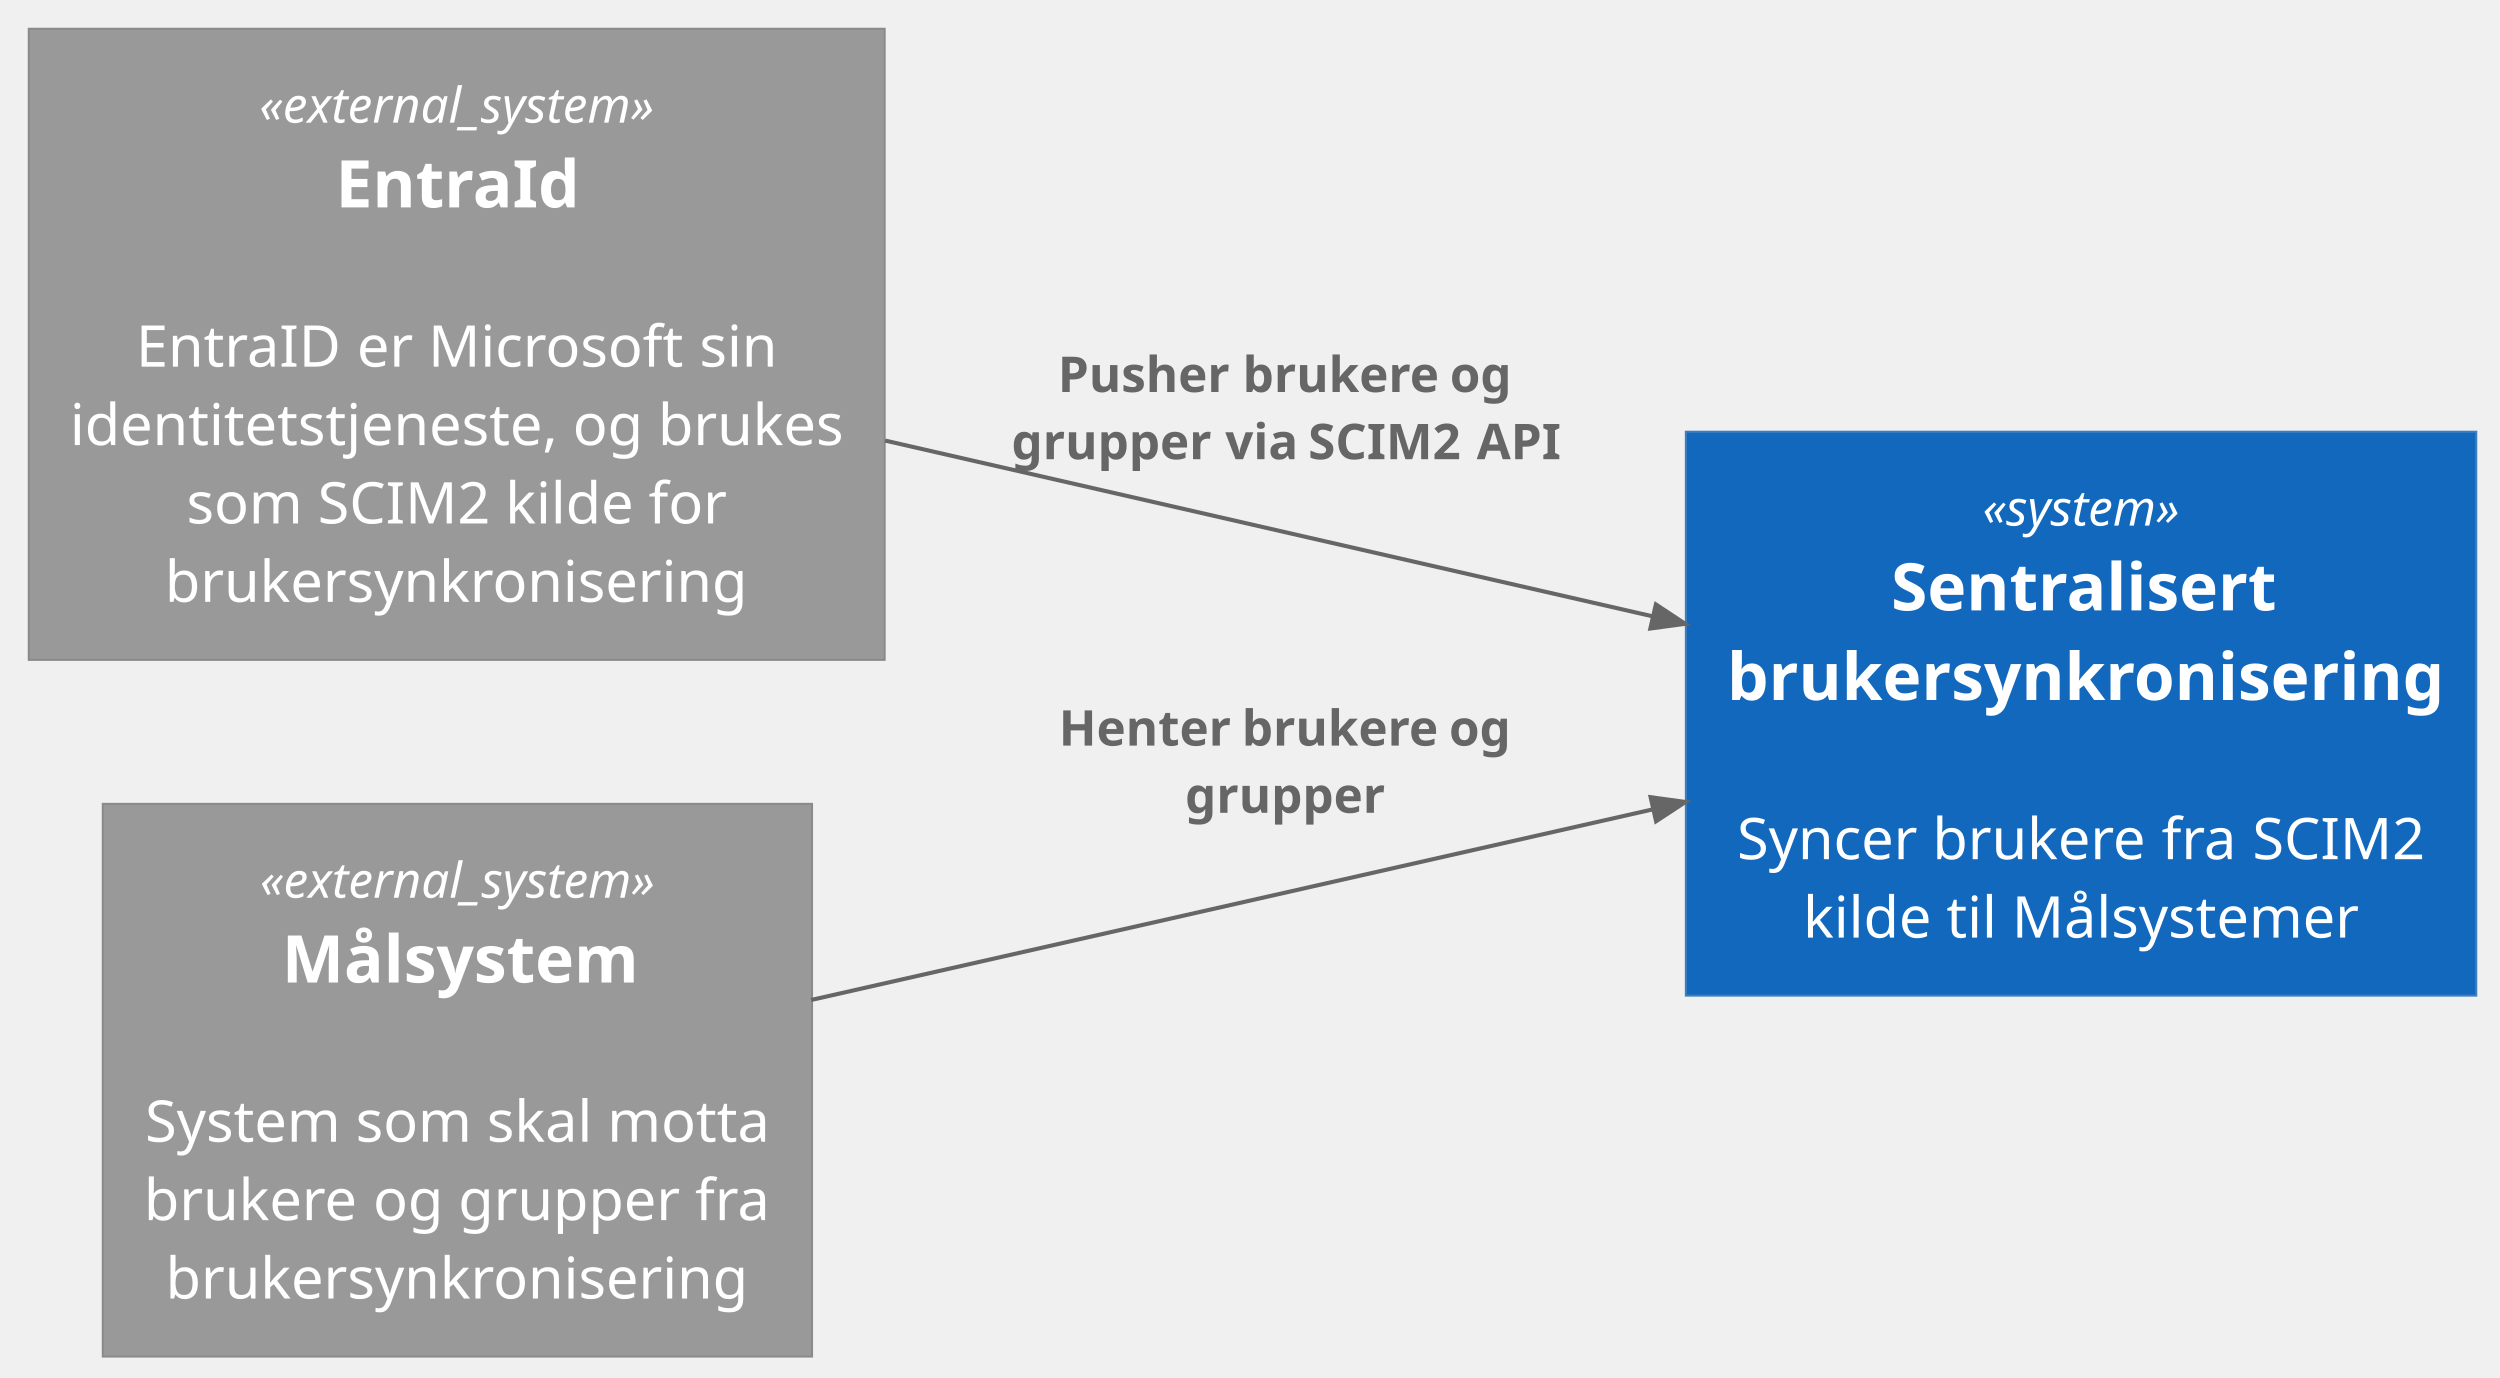
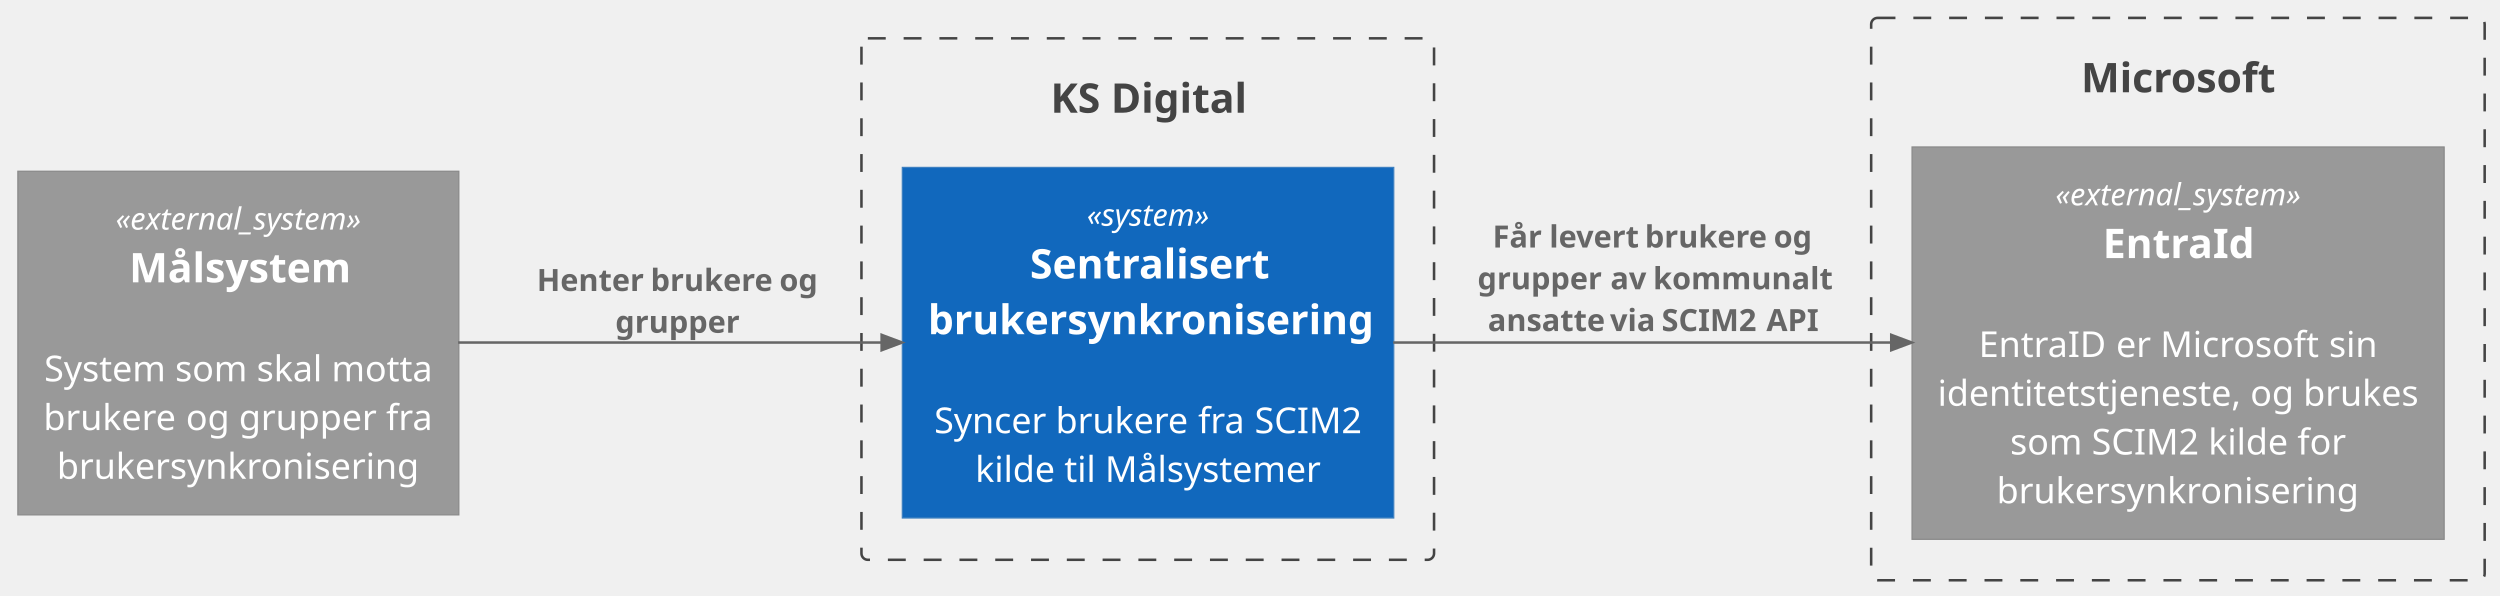
- <svg xmlns="http://www.w3.org/2000/svg" contentStyleType="text/css" data-diagram-type="DESCRIPTION" height="335px" preserveAspectRatio="none" style="width:608px;height:335px;background:#FFFFFF;" version="1.1" viewBox="0 0 608 335" width="608px" zoomAndPan="magnify">
+ <svg xmlns="http://www.w3.org/2000/svg" contentStyleType="text/css" data-diagram-type="DESCRIPTION" height="233px" preserveAspectRatio="none" style="width:978px;height:233px;background:#FFFFFF;" version="1.1" viewBox="0 0 978 233" width="978px" zoomAndPan="magnify">
  <defs />
  <g>
-     <g class="entity" data-qualified-name="brukersynkronisering" data-source-line="398" id="ent0002">
-       <rect fill="#1168BD" height="137.132" style="stroke:#3C7FC0;stroke-width:0.5;" width="192.224" x="410" y="105" />
-       <text fill="#FFFFFF" font-family="sans-serif" font-size="12" font-style="italic" lengthAdjust="spacing" textLength="47.892" x="482.166" y="127.828">«system»</text>
-       <text fill="#FFFFFF" font-family="sans-serif" font-size="16" font-weight="bold" lengthAdjust="spacing" textLength="92.384" x="459.92" y="148.448">Sentralisert</text>
-       <text fill="#FFFFFF" font-family="sans-serif" font-size="16" font-weight="bold" lengthAdjust="spacing" textLength="172.224" x="420" y="170.24">brukersynkronisering</text>
-       <text fill="#FFFFFF" font-family="sans-serif" font-size="14" lengthAdjust="spacing" textLength="3.64" x="504.292" y="189.894"> </text>
-       <text fill="#FFFFFF" font-family="sans-serif" font-size="14" lengthAdjust="spacing" textLength="43.876" x="422.449" y="208.962">Syncer</text>
-       <text fill="#FFFFFF" font-family="sans-serif" font-size="14" lengthAdjust="spacing" textLength="3.64" x="466.324" y="208.962"> </text>
-       <text fill="#FFFFFF" font-family="sans-serif" font-size="14" lengthAdjust="spacing" textLength="52.094" x="469.964" y="208.962">brukere</text>
-       <text fill="#FFFFFF" font-family="sans-serif" font-size="14" lengthAdjust="spacing" textLength="3.64" x="522.058" y="208.962"> </text>
-       <text fill="#FFFFFF" font-family="sans-serif" font-size="14" lengthAdjust="spacing" textLength="18.452" x="525.698" y="208.962">fra</text>
-       <text fill="#FFFFFF" font-family="sans-serif" font-size="14" lengthAdjust="spacing" textLength="3.64" x="544.15" y="208.962"> </text>
-       <text fill="#FFFFFF" font-family="sans-serif" font-size="14" lengthAdjust="spacing" textLength="41.986" x="547.79" y="208.962">SCIM2</text>
-       <text fill="#FFFFFF" font-family="sans-serif" font-size="14" lengthAdjust="spacing" textLength="31.206" x="438.513" y="228.03">kilde</text>
-       <text fill="#FFFFFF" font-family="sans-serif" font-size="14" lengthAdjust="spacing" textLength="3.64" x="469.719" y="228.03"> </text>
-       <text fill="#FFFFFF" font-family="sans-serif" font-size="14" lengthAdjust="spacing" textLength="12.278" x="473.359" y="228.03">til</text>
-       <text fill="#FFFFFF" font-family="sans-serif" font-size="14" lengthAdjust="spacing" textLength="3.64" x="485.637" y="228.03"> </text>
-       <text fill="#FFFFFF" font-family="sans-serif" font-size="14" lengthAdjust="spacing" textLength="84.434" x="489.277" y="228.03">Målsystemer</text>
+     <g class="cluster" data-qualified-name="ksdigital" data-source-line="1666" id="ent0002">
+       <rect fill="none" height="204" rx="2.5" ry="2.5" style="stroke:#444444;stroke-width:1;stroke-dasharray:7,7;" width="224" x="337" y="15" />
+       <text fill="#444444" font-family="sans-serif" font-size="16" font-weight="bold" lengthAdjust="spacing" textLength="76.004" x="410.998" y="44.104">KS Digital</text>
    </g>
-     <g class="entity" data-qualified-name="entra" data-source-line="413" id="ent0003">
-       <rect fill="#999999" height="153.476" style="stroke:#8A8A8A;stroke-width:0.5;" width="208.145" x="7" y="7" />
-       <text fill="#FFFFFF" font-family="sans-serif" font-size="12" font-style="italic" lengthAdjust="spacing" textLength="96.025" x="63.06" y="29.828">«external_system»</text>
-       <text fill="#FFFFFF" font-family="sans-serif" font-size="16" font-weight="bold" lengthAdjust="spacing" textLength="58.908" x="81.619" y="50.448">EntraId</text>
-       <text fill="#FFFFFF" font-family="sans-serif" font-size="14" lengthAdjust="spacing" textLength="3.64" x="109.253" y="70.102"> </text>
-       <text fill="#FFFFFF" font-family="sans-serif" font-size="14" lengthAdjust="spacing" textLength="50.092" x="33.079" y="89.17">EntraID</text>
-       <text fill="#FFFFFF" font-family="sans-serif" font-size="14" lengthAdjust="spacing" textLength="3.64" x="83.171" y="89.17"> </text>
-       <text fill="#FFFFFF" font-family="sans-serif" font-size="14" lengthAdjust="spacing" textLength="13.678" x="86.811" y="89.17">er</text>
-       <text fill="#FFFFFF" font-family="sans-serif" font-size="14" lengthAdjust="spacing" textLength="3.64" x="100.489" y="89.17"> </text>
-       <text fill="#FFFFFF" font-family="sans-serif" font-size="14" lengthAdjust="spacing" textLength="62.328" x="104.129" y="89.17">Microsoft</text>
-       <text fill="#FFFFFF" font-family="sans-serif" font-size="14" lengthAdjust="spacing" textLength="3.64" x="166.456" y="89.17"> </text>
-       <text fill="#FFFFFF" font-family="sans-serif" font-size="14" lengthAdjust="spacing" textLength="18.97" x="170.096" y="89.17">sin</text>
-       <text fill="#FFFFFF" font-family="sans-serif" font-size="14" lengthAdjust="spacing" textLength="118.663" x="17" y="108.238">identitetstjeneste,</text>
-       <text fill="#FFFFFF" font-family="sans-serif" font-size="14" lengthAdjust="spacing" textLength="3.64" x="135.663" y="108.238"> </text>
-       <text fill="#FFFFFF" font-family="sans-serif" font-size="14" lengthAdjust="spacing" textLength="17.08" x="139.304" y="108.238">og</text>
-       <text fill="#FFFFFF" font-family="sans-serif" font-size="14" lengthAdjust="spacing" textLength="3.64" x="156.383" y="108.238"> </text>
-       <text fill="#FFFFFF" font-family="sans-serif" font-size="14" lengthAdjust="spacing" textLength="45.122" x="160.024" y="108.238">brukes</text>
-       <text fill="#FFFFFF" font-family="sans-serif" font-size="14" lengthAdjust="spacing" textLength="28.266" x="45.35" y="127.306">som</text>
-       <text fill="#FFFFFF" font-family="sans-serif" font-size="14" lengthAdjust="spacing" textLength="3.64" x="73.616" y="127.306"> </text>
-       <text fill="#FFFFFF" font-family="sans-serif" font-size="14" lengthAdjust="spacing" textLength="41.986" x="77.256" y="127.306">SCIM2</text>
-       <text fill="#FFFFFF" font-family="sans-serif" font-size="14" lengthAdjust="spacing" textLength="3.64" x="119.242" y="127.306"> </text>
-       <text fill="#FFFFFF" font-family="sans-serif" font-size="14" lengthAdjust="spacing" textLength="31.206" x="122.882" y="127.306">kilde</text>
-       <text fill="#FFFFFF" font-family="sans-serif" font-size="14" lengthAdjust="spacing" textLength="3.64" x="154.088" y="127.306"> </text>
-       <text fill="#FFFFFF" font-family="sans-serif" font-size="14" lengthAdjust="spacing" textLength="19.068" x="157.727" y="127.306">for</text>
-       <text fill="#FFFFFF" font-family="sans-serif" font-size="14" lengthAdjust="spacing" textLength="141.945" x="40.1" y="146.374">brukersynkronisering</text>
+     <g class="cluster" data-qualified-name="microsoft" data-source-line="1666" id="ent0004">
+       <rect fill="none" height="220" rx="2.5" ry="2.5" style="stroke:#444444;stroke-width:1;stroke-dasharray:7,7;" width="240" x="732" y="7" />
+       <text fill="#444444" font-family="sans-serif" font-size="16" font-weight="bold" lengthAdjust="spacing" textLength="75.732" x="814.134" y="36.104">Microsoft</text>
    </g>
-     <g class="entity" data-qualified-name="m.lsystem" data-source-line="413" id="ent0005">
-       <rect fill="#999999" height="134.408" style="stroke:#8A8A8A;stroke-width:0.5;" width="172.487" x="25" y="195.5" />
-       <text fill="#FFFFFF" font-family="sans-serif" font-size="12" font-style="italic" lengthAdjust="spacing" textLength="96.025" x="63.231" y="218.328">«external_system»</text>
-       <text fill="#FFFFFF" font-family="sans-serif" font-size="16" font-weight="bold" lengthAdjust="spacing" textLength="85.364" x="68.562" y="238.948">Målsystem</text>
-       <text fill="#FFFFFF" font-family="sans-serif" font-size="14" lengthAdjust="spacing" textLength="3.64" x="109.424" y="258.602"> </text>
-       <text fill="#FFFFFF" font-family="sans-serif" font-size="14" lengthAdjust="spacing" textLength="47.572" x="35.28" y="277.67">System</text>
-       <text fill="#FFFFFF" font-family="sans-serif" font-size="14" lengthAdjust="spacing" textLength="3.64" x="82.852" y="277.67"> </text>
-       <text fill="#FFFFFF" font-family="sans-serif" font-size="14" lengthAdjust="spacing" textLength="28.266" x="86.492" y="277.67">som</text>
-       <text fill="#FFFFFF" font-family="sans-serif" font-size="14" lengthAdjust="spacing" textLength="3.64" x="114.758" y="277.67"> </text>
-       <text fill="#FFFFFF" font-family="sans-serif" font-size="14" lengthAdjust="spacing" textLength="25.648" x="118.398" y="277.67">skal</text>
-       <text fill="#FFFFFF" font-family="sans-serif" font-size="14" lengthAdjust="spacing" textLength="3.64" x="144.046" y="277.67"> </text>
-       <text fill="#FFFFFF" font-family="sans-serif" font-size="14" lengthAdjust="spacing" textLength="39.522" x="147.686" y="277.67">motta</text>
-       <text fill="#FFFFFF" font-family="sans-serif" font-size="14" lengthAdjust="spacing" textLength="52.094" x="35" y="296.738">brukere</text>
-       <text fill="#FFFFFF" font-family="sans-serif" font-size="14" lengthAdjust="spacing" textLength="3.64" x="87.094" y="296.738"> </text>
-       <text fill="#FFFFFF" font-family="sans-serif" font-size="14" lengthAdjust="spacing" textLength="17.08" x="90.734" y="296.738">og</text>
-       <text fill="#FFFFFF" font-family="sans-serif" font-size="14" lengthAdjust="spacing" textLength="3.64" x="107.814" y="296.738"> </text>
-       <text fill="#FFFFFF" font-family="sans-serif" font-size="14" lengthAdjust="spacing" textLength="53.942" x="111.454" y="296.738">grupper</text>
-       <text fill="#FFFFFF" font-family="sans-serif" font-size="14" lengthAdjust="spacing" textLength="3.64" x="165.395" y="296.738"> </text>
-       <text fill="#FFFFFF" font-family="sans-serif" font-size="14" lengthAdjust="spacing" textLength="18.452" x="169.036" y="296.738">fra</text>
-       <text fill="#FFFFFF" font-family="sans-serif" font-size="14" lengthAdjust="spacing" textLength="141.945" x="40.271" y="315.806">brukersynkronisering</text>
+     <g class="entity" data-qualified-name="ksdigital.brukersynkronisering" data-source-line="398" id="ent0003">
+       <rect fill="#1168BD" height="137.132" style="stroke:#3C7FC0;stroke-width:0.5;" width="192.224" x="353" y="65.5" />
+       <text fill="#FFFFFF" font-family="sans-serif" font-size="12" font-style="italic" lengthAdjust="spacing" textLength="47.892" x="425.166" y="88.328">«system»</text>
+       <text fill="#FFFFFF" font-family="sans-serif" font-size="16" font-weight="bold" lengthAdjust="spacing" textLength="92.384" x="402.92" y="108.948">Sentralisert</text>
+       <text fill="#FFFFFF" font-family="sans-serif" font-size="16" font-weight="bold" lengthAdjust="spacing" textLength="172.224" x="363" y="130.74">brukersynkronisering</text>
+       <text fill="#FFFFFF" font-family="sans-serif" font-size="14" lengthAdjust="spacing" textLength="3.64" x="447.292" y="150.394"> </text>
+       <text fill="#FFFFFF" font-family="sans-serif" font-size="14" lengthAdjust="spacing" textLength="43.876" x="365.449" y="169.462">Syncer</text>
+       <text fill="#FFFFFF" font-family="sans-serif" font-size="14" lengthAdjust="spacing" textLength="3.64" x="409.324" y="169.462"> </text>
+       <text fill="#FFFFFF" font-family="sans-serif" font-size="14" lengthAdjust="spacing" textLength="52.094" x="412.964" y="169.462">brukere</text>
+       <text fill="#FFFFFF" font-family="sans-serif" font-size="14" lengthAdjust="spacing" textLength="3.64" x="465.058" y="169.462"> </text>
+       <text fill="#FFFFFF" font-family="sans-serif" font-size="14" lengthAdjust="spacing" textLength="18.452" x="468.698" y="169.462">fra</text>
+       <text fill="#FFFFFF" font-family="sans-serif" font-size="14" lengthAdjust="spacing" textLength="3.64" x="487.15" y="169.462"> </text>
+       <text fill="#FFFFFF" font-family="sans-serif" font-size="14" lengthAdjust="spacing" textLength="41.986" x="490.79" y="169.462">SCIM2</text>
+       <text fill="#FFFFFF" font-family="sans-serif" font-size="14" lengthAdjust="spacing" textLength="31.206" x="381.513" y="188.53">kilde</text>
+       <text fill="#FFFFFF" font-family="sans-serif" font-size="14" lengthAdjust="spacing" textLength="3.64" x="412.719" y="188.53"> </text>
+       <text fill="#FFFFFF" font-family="sans-serif" font-size="14" lengthAdjust="spacing" textLength="12.278" x="416.359" y="188.53">til</text>
+       <text fill="#FFFFFF" font-family="sans-serif" font-size="14" lengthAdjust="spacing" textLength="3.64" x="428.637" y="188.53"> </text>
+       <text fill="#FFFFFF" font-family="sans-serif" font-size="14" lengthAdjust="spacing" textLength="84.434" x="432.277" y="188.53">Målsystemer</text>
    </g>
-     <g class="link" data-entity-1="ent0003" data-entity-2="ent0002" data-link-type="dependency" data-source-line="1779" id="lnk4">
-       <path d="M215.26,107.15 C275.52,120.95 343.222,136.454 402.042,149.924" fill="none" id="entra-to-brukersynkronisering" style="stroke:#666666;stroke-width:1;" />
-       <polygon fill="#666666" points="409.84,151.71,402.712,147,401.372,152.849,409.84,151.71" style="stroke:#666666;stroke-width:1;" />
-       <text fill="#666666" font-family="sans-serif" font-size="12" font-weight="bold" lengthAdjust="spacing" textLength="41.814" x="257.267" y="95.328">Pusher</text>
-       <text fill="#666666" font-family="sans-serif" font-size="12" font-weight="bold" lengthAdjust="spacing" textLength="3.12" x="299.081" y="95.328"> </text>
-       <text fill="#666666" font-family="sans-serif" font-size="12" font-weight="bold" lengthAdjust="spacing" textLength="47.277" x="302.201" y="95.328">brukere</text>
-       <text fill="#666666" font-family="sans-serif" font-size="12" font-weight="bold" lengthAdjust="spacing" textLength="3.12" x="349.478" y="95.328"> </text>
-       <text fill="#666666" font-family="sans-serif" font-size="12" font-weight="bold" lengthAdjust="spacing" textLength="15.39" x="352.598" y="95.328">og</text>
-       <text fill="#666666" font-family="sans-serif" font-size="12" font-weight="bold" lengthAdjust="spacing" textLength="48.861" x="246" y="111.672">grupper</text>
-       <text fill="#666666" font-family="sans-serif" font-size="12" font-weight="bold" lengthAdjust="spacing" textLength="3.12" x="294.861" y="111.672"> </text>
-       <text fill="#666666" font-family="sans-serif" font-size="12" font-weight="bold" lengthAdjust="spacing" textLength="17.049" x="297.981" y="111.672">via</text>
-       <text fill="#666666" font-family="sans-serif" font-size="12" font-weight="bold" lengthAdjust="spacing" textLength="3.12" x="315.031" y="111.672"> </text>
-       <text fill="#666666" font-family="sans-serif" font-size="12" font-weight="bold" lengthAdjust="spacing" textLength="37.863" x="318.151" y="111.672">SCIM2</text>
-       <text fill="#666666" font-family="sans-serif" font-size="12" font-weight="bold" lengthAdjust="spacing" textLength="3.12" x="356.014" y="111.672"> </text>
-       <text fill="#666666" font-family="sans-serif" font-size="12" font-weight="bold" lengthAdjust="spacing" textLength="20.121" x="359.134" y="111.672">API</text>
+     <g class="entity" data-qualified-name="microsoft.microsoftEntra" data-source-line="413" id="ent0005">
+       <rect fill="#999999" height="153.476" style="stroke:#8A8A8A;stroke-width:0.5;" width="208.145" x="748" y="57.5" />
+       <text fill="#FFFFFF" font-family="sans-serif" font-size="12" font-style="italic" lengthAdjust="spacing" textLength="96.025" x="804.06" y="80.328">«external_system»</text>
+       <text fill="#FFFFFF" font-family="sans-serif" font-size="16" font-weight="bold" lengthAdjust="spacing" textLength="58.908" x="822.619" y="100.948">EntraId</text>
+       <text fill="#FFFFFF" font-family="sans-serif" font-size="14" lengthAdjust="spacing" textLength="3.64" x="850.253" y="120.602"> </text>
+       <text fill="#FFFFFF" font-family="sans-serif" font-size="14" lengthAdjust="spacing" textLength="50.092" x="774.079" y="139.67">EntraID</text>
+       <text fill="#FFFFFF" font-family="sans-serif" font-size="14" lengthAdjust="spacing" textLength="3.64" x="824.171" y="139.67"> </text>
+       <text fill="#FFFFFF" font-family="sans-serif" font-size="14" lengthAdjust="spacing" textLength="13.678" x="827.811" y="139.67">er</text>
+       <text fill="#FFFFFF" font-family="sans-serif" font-size="14" lengthAdjust="spacing" textLength="3.64" x="841.489" y="139.67"> </text>
+       <text fill="#FFFFFF" font-family="sans-serif" font-size="14" lengthAdjust="spacing" textLength="62.328" x="845.129" y="139.67">Microsoft</text>
+       <text fill="#FFFFFF" font-family="sans-serif" font-size="14" lengthAdjust="spacing" textLength="3.64" x="907.456" y="139.67"> </text>
+       <text fill="#FFFFFF" font-family="sans-serif" font-size="14" lengthAdjust="spacing" textLength="18.97" x="911.096" y="139.67">sin</text>
+       <text fill="#FFFFFF" font-family="sans-serif" font-size="14" lengthAdjust="spacing" textLength="118.663" x="758" y="158.738">identitetstjeneste,</text>
+       <text fill="#FFFFFF" font-family="sans-serif" font-size="14" lengthAdjust="spacing" textLength="3.64" x="876.663" y="158.738"> </text>
+       <text fill="#FFFFFF" font-family="sans-serif" font-size="14" lengthAdjust="spacing" textLength="17.08" x="880.303" y="158.738">og</text>
+       <text fill="#FFFFFF" font-family="sans-serif" font-size="14" lengthAdjust="spacing" textLength="3.64" x="897.384" y="158.738"> </text>
+       <text fill="#FFFFFF" font-family="sans-serif" font-size="14" lengthAdjust="spacing" textLength="45.122" x="901.024" y="158.738">brukes</text>
+       <text fill="#FFFFFF" font-family="sans-serif" font-size="14" lengthAdjust="spacing" textLength="28.266" x="786.35" y="177.806">som</text>
+       <text fill="#FFFFFF" font-family="sans-serif" font-size="14" lengthAdjust="spacing" textLength="3.64" x="814.616" y="177.806"> </text>
+       <text fill="#FFFFFF" font-family="sans-serif" font-size="14" lengthAdjust="spacing" textLength="41.986" x="818.256" y="177.806">SCIM2</text>
+       <text fill="#FFFFFF" font-family="sans-serif" font-size="14" lengthAdjust="spacing" textLength="3.64" x="860.242" y="177.806"> </text>
+       <text fill="#FFFFFF" font-family="sans-serif" font-size="14" lengthAdjust="spacing" textLength="31.206" x="863.882" y="177.806">kilde</text>
+       <text fill="#FFFFFF" font-family="sans-serif" font-size="14" lengthAdjust="spacing" textLength="3.64" x="895.087" y="177.806"> </text>
+       <text fill="#FFFFFF" font-family="sans-serif" font-size="14" lengthAdjust="spacing" textLength="19.068" x="898.727" y="177.806">for</text>
+       <text fill="#FFFFFF" font-family="sans-serif" font-size="14" lengthAdjust="spacing" textLength="141.945" x="781.1" y="196.874">brukersynkronisering</text>
    </g>
-     <g class="link" data-entity-1="ent0005" data-entity-2="ent0002" data-link-type="dependency" data-source-line="1779" id="lnk6">
-       <path d="M197.28,243.19 C259.92,229 337.257,211.487 402.098,196.806" fill="none" id="målsystem-to-brukersynkronisering" style="stroke:#666666;stroke-width:1;" />
-       <polygon fill="#666666" points="409.9,195.04,401.435,193.881,402.76,199.732,409.9,195.04" style="stroke:#666666;stroke-width:1;" />
-       <text fill="#666666" font-family="sans-serif" font-size="12" font-weight="bold" lengthAdjust="spacing" textLength="41.382" x="257.5" y="181.328">Henter</text>
-       <text fill="#666666" font-family="sans-serif" font-size="12" font-weight="bold" lengthAdjust="spacing" textLength="3.12" x="298.882" y="181.328"> </text>
-       <text fill="#666666" font-family="sans-serif" font-size="12" font-weight="bold" lengthAdjust="spacing" textLength="47.277" x="302.002" y="181.328">brukere</text>
-       <text fill="#666666" font-family="sans-serif" font-size="12" font-weight="bold" lengthAdjust="spacing" textLength="3.12" x="349.28" y="181.328"> </text>
-       <text fill="#666666" font-family="sans-serif" font-size="12" font-weight="bold" lengthAdjust="spacing" textLength="15.39" x="352.4" y="181.328">og</text>
-       <text fill="#666666" font-family="sans-serif" font-size="12" font-weight="bold" lengthAdjust="spacing" textLength="48.861" x="288.214" y="197.672">grupper</text>
+     <g class="entity" data-qualified-name="m.lsystem" data-source-line="413" id="ent0007">
+       <rect fill="#999999" height="134.408" style="stroke:#8A8A8A;stroke-width:0.5;" width="172.487" x="7" y="67" />
+       <text fill="#FFFFFF" font-family="sans-serif" font-size="12" font-style="italic" lengthAdjust="spacing" textLength="96.025" x="45.231" y="89.828">«external_system»</text>
+       <text fill="#FFFFFF" font-family="sans-serif" font-size="16" font-weight="bold" lengthAdjust="spacing" textLength="85.364" x="50.562" y="110.448">Målsystem</text>
+       <text fill="#FFFFFF" font-family="sans-serif" font-size="14" lengthAdjust="spacing" textLength="3.64" x="91.424" y="130.102"> </text>
+       <text fill="#FFFFFF" font-family="sans-serif" font-size="14" lengthAdjust="spacing" textLength="47.572" x="17.28" y="149.17">System</text>
+       <text fill="#FFFFFF" font-family="sans-serif" font-size="14" lengthAdjust="spacing" textLength="3.64" x="64.852" y="149.17"> </text>
+       <text fill="#FFFFFF" font-family="sans-serif" font-size="14" lengthAdjust="spacing" textLength="28.266" x="68.492" y="149.17">som</text>
+       <text fill="#FFFFFF" font-family="sans-serif" font-size="14" lengthAdjust="spacing" textLength="3.64" x="96.758" y="149.17"> </text>
+       <text fill="#FFFFFF" font-family="sans-serif" font-size="14" lengthAdjust="spacing" textLength="25.648" x="100.398" y="149.17">skal</text>
+       <text fill="#FFFFFF" font-family="sans-serif" font-size="14" lengthAdjust="spacing" textLength="3.64" x="126.046" y="149.17"> </text>
+       <text fill="#FFFFFF" font-family="sans-serif" font-size="14" lengthAdjust="spacing" textLength="39.522" x="129.686" y="149.17">motta</text>
+       <text fill="#FFFFFF" font-family="sans-serif" font-size="14" lengthAdjust="spacing" textLength="52.094" x="17" y="168.238">brukere</text>
+       <text fill="#FFFFFF" font-family="sans-serif" font-size="14" lengthAdjust="spacing" textLength="3.64" x="69.094" y="168.238"> </text>
+       <text fill="#FFFFFF" font-family="sans-serif" font-size="14" lengthAdjust="spacing" textLength="17.08" x="72.734" y="168.238">og</text>
+       <text fill="#FFFFFF" font-family="sans-serif" font-size="14" lengthAdjust="spacing" textLength="3.64" x="89.814" y="168.238"> </text>
+       <text fill="#FFFFFF" font-family="sans-serif" font-size="14" lengthAdjust="spacing" textLength="53.942" x="93.454" y="168.238">grupper</text>
+       <text fill="#FFFFFF" font-family="sans-serif" font-size="14" lengthAdjust="spacing" textLength="3.64" x="147.395" y="168.238"> </text>
+       <text fill="#FFFFFF" font-family="sans-serif" font-size="14" lengthAdjust="spacing" textLength="18.452" x="151.036" y="168.238">fra</text>
+       <text fill="#FFFFFF" font-family="sans-serif" font-size="14" lengthAdjust="spacing" textLength="141.945" x="22.271" y="187.306">brukersynkronisering</text>
+     </g>
+     <g class="link" data-entity-1="ent0003" data-entity-2="ent0005" data-link-type="dependency" data-source-line="1779" id="lnk6">
+       <path d="M545.03,134 C606.06,134 677.31,134 739.86,134" fill="none" id="brukersynkronisering-to-microsoftEntra" style="stroke:#666666;stroke-width:1;" />
+       <polygon fill="#666666" points="747.86,134,739.86,131,739.86,137,747.86,134" style="stroke:#666666;stroke-width:1;" />
+       <text fill="#666666" font-family="sans-serif" font-size="12" font-weight="bold" lengthAdjust="spacing" textLength="19.041" x="583.91" y="96.828">Får</text>
+       <text fill="#666666" font-family="sans-serif" font-size="12" font-weight="bold" lengthAdjust="spacing" textLength="3.12" x="602.951" y="96.828"> </text>
+       <text fill="#666666" font-family="sans-serif" font-size="12" font-weight="bold" lengthAdjust="spacing" textLength="34.266" x="606.071" y="96.828">levert</text>
+       <text fill="#666666" font-family="sans-serif" font-size="12" font-weight="bold" lengthAdjust="spacing" textLength="3.12" x="640.337" y="96.828"> </text>
+       <text fill="#666666" font-family="sans-serif" font-size="12" font-weight="bold" lengthAdjust="spacing" textLength="47.277" x="643.457" y="96.828">brukere</text>
+       <text fill="#666666" font-family="sans-serif" font-size="12" font-weight="bold" lengthAdjust="spacing" textLength="3.12" x="690.735" y="96.828"> </text>
+       <text fill="#666666" font-family="sans-serif" font-size="12" font-weight="bold" lengthAdjust="spacing" textLength="15.39" x="693.855" y="96.828">og</text>
+       <text fill="#666666" font-family="sans-serif" font-size="12" font-weight="bold" lengthAdjust="spacing" textLength="48.861" x="578" y="113.172">grupper</text>
+       <text fill="#666666" font-family="sans-serif" font-size="12" font-weight="bold" lengthAdjust="spacing" textLength="3.12" x="626.861" y="113.172"> </text>
+       <text fill="#666666" font-family="sans-serif" font-size="12" font-weight="bold" lengthAdjust="spacing" textLength="13.578" x="629.981" y="113.172">av</text>
+       <text fill="#666666" font-family="sans-serif" font-size="12" font-weight="bold" lengthAdjust="spacing" textLength="3.12" x="643.559" y="113.172"> </text>
+       <text fill="#666666" font-family="sans-serif" font-size="12" font-weight="bold" lengthAdjust="spacing" textLength="68.475" x="646.679" y="113.172">kommunalt</text>
+       <text fill="#666666" font-family="sans-serif" font-size="12" font-weight="bold" lengthAdjust="spacing" textLength="44.685" x="582.038" y="129.516">ansatte</text>
+       <text fill="#666666" font-family="sans-serif" font-size="12" font-weight="bold" lengthAdjust="spacing" textLength="3.12" x="626.723" y="129.516"> </text>
+       <text fill="#666666" font-family="sans-serif" font-size="12" font-weight="bold" lengthAdjust="spacing" textLength="17.049" x="629.843" y="129.516">via</text>
+       <text fill="#666666" font-family="sans-serif" font-size="12" font-weight="bold" lengthAdjust="spacing" textLength="3.12" x="646.892" y="129.516"> </text>
+       <text fill="#666666" font-family="sans-serif" font-size="12" font-weight="bold" lengthAdjust="spacing" textLength="37.863" x="650.013" y="129.516">SCIM2</text>
+       <text fill="#666666" font-family="sans-serif" font-size="12" font-weight="bold" lengthAdjust="spacing" textLength="3.12" x="687.876" y="129.516"> </text>
+       <text fill="#666666" font-family="sans-serif" font-size="12" font-weight="bold" lengthAdjust="spacing" textLength="20.121" x="690.996" y="129.516">API</text>
+     </g>
+     <g class="link" data-entity-1="ent0007" data-entity-2="ent0003" data-link-type="dependency" data-source-line="1779" id="lnk8">
+       <path d="M179.24,134 C231.62,134 290.81,134 344.9,134" fill="none" id="målsystem-to-brukersynkronisering" style="stroke:#666666;stroke-width:1;" />
+       <polygon fill="#666666" points="352.9,134,344.9,131,344.9,137,352.9,134" style="stroke:#666666;stroke-width:1;" />
+       <text fill="#666666" font-family="sans-serif" font-size="12" font-weight="bold" lengthAdjust="spacing" textLength="41.382" x="210" y="113.828">Henter</text>
+       <text fill="#666666" font-family="sans-serif" font-size="12" font-weight="bold" lengthAdjust="spacing" textLength="3.12" x="251.382" y="113.828"> </text>
+       <text fill="#666666" font-family="sans-serif" font-size="12" font-weight="bold" lengthAdjust="spacing" textLength="47.277" x="254.502" y="113.828">brukere</text>
+       <text fill="#666666" font-family="sans-serif" font-size="12" font-weight="bold" lengthAdjust="spacing" textLength="3.12" x="301.78" y="113.828"> </text>
+       <text fill="#666666" font-family="sans-serif" font-size="12" font-weight="bold" lengthAdjust="spacing" textLength="15.39" x="304.9" y="113.828">og</text>
+       <text fill="#666666" font-family="sans-serif" font-size="12" font-weight="bold" lengthAdjust="spacing" textLength="48.861" x="240.714" y="130.172">grupper</text>
    </g>
  </g>
</svg>
